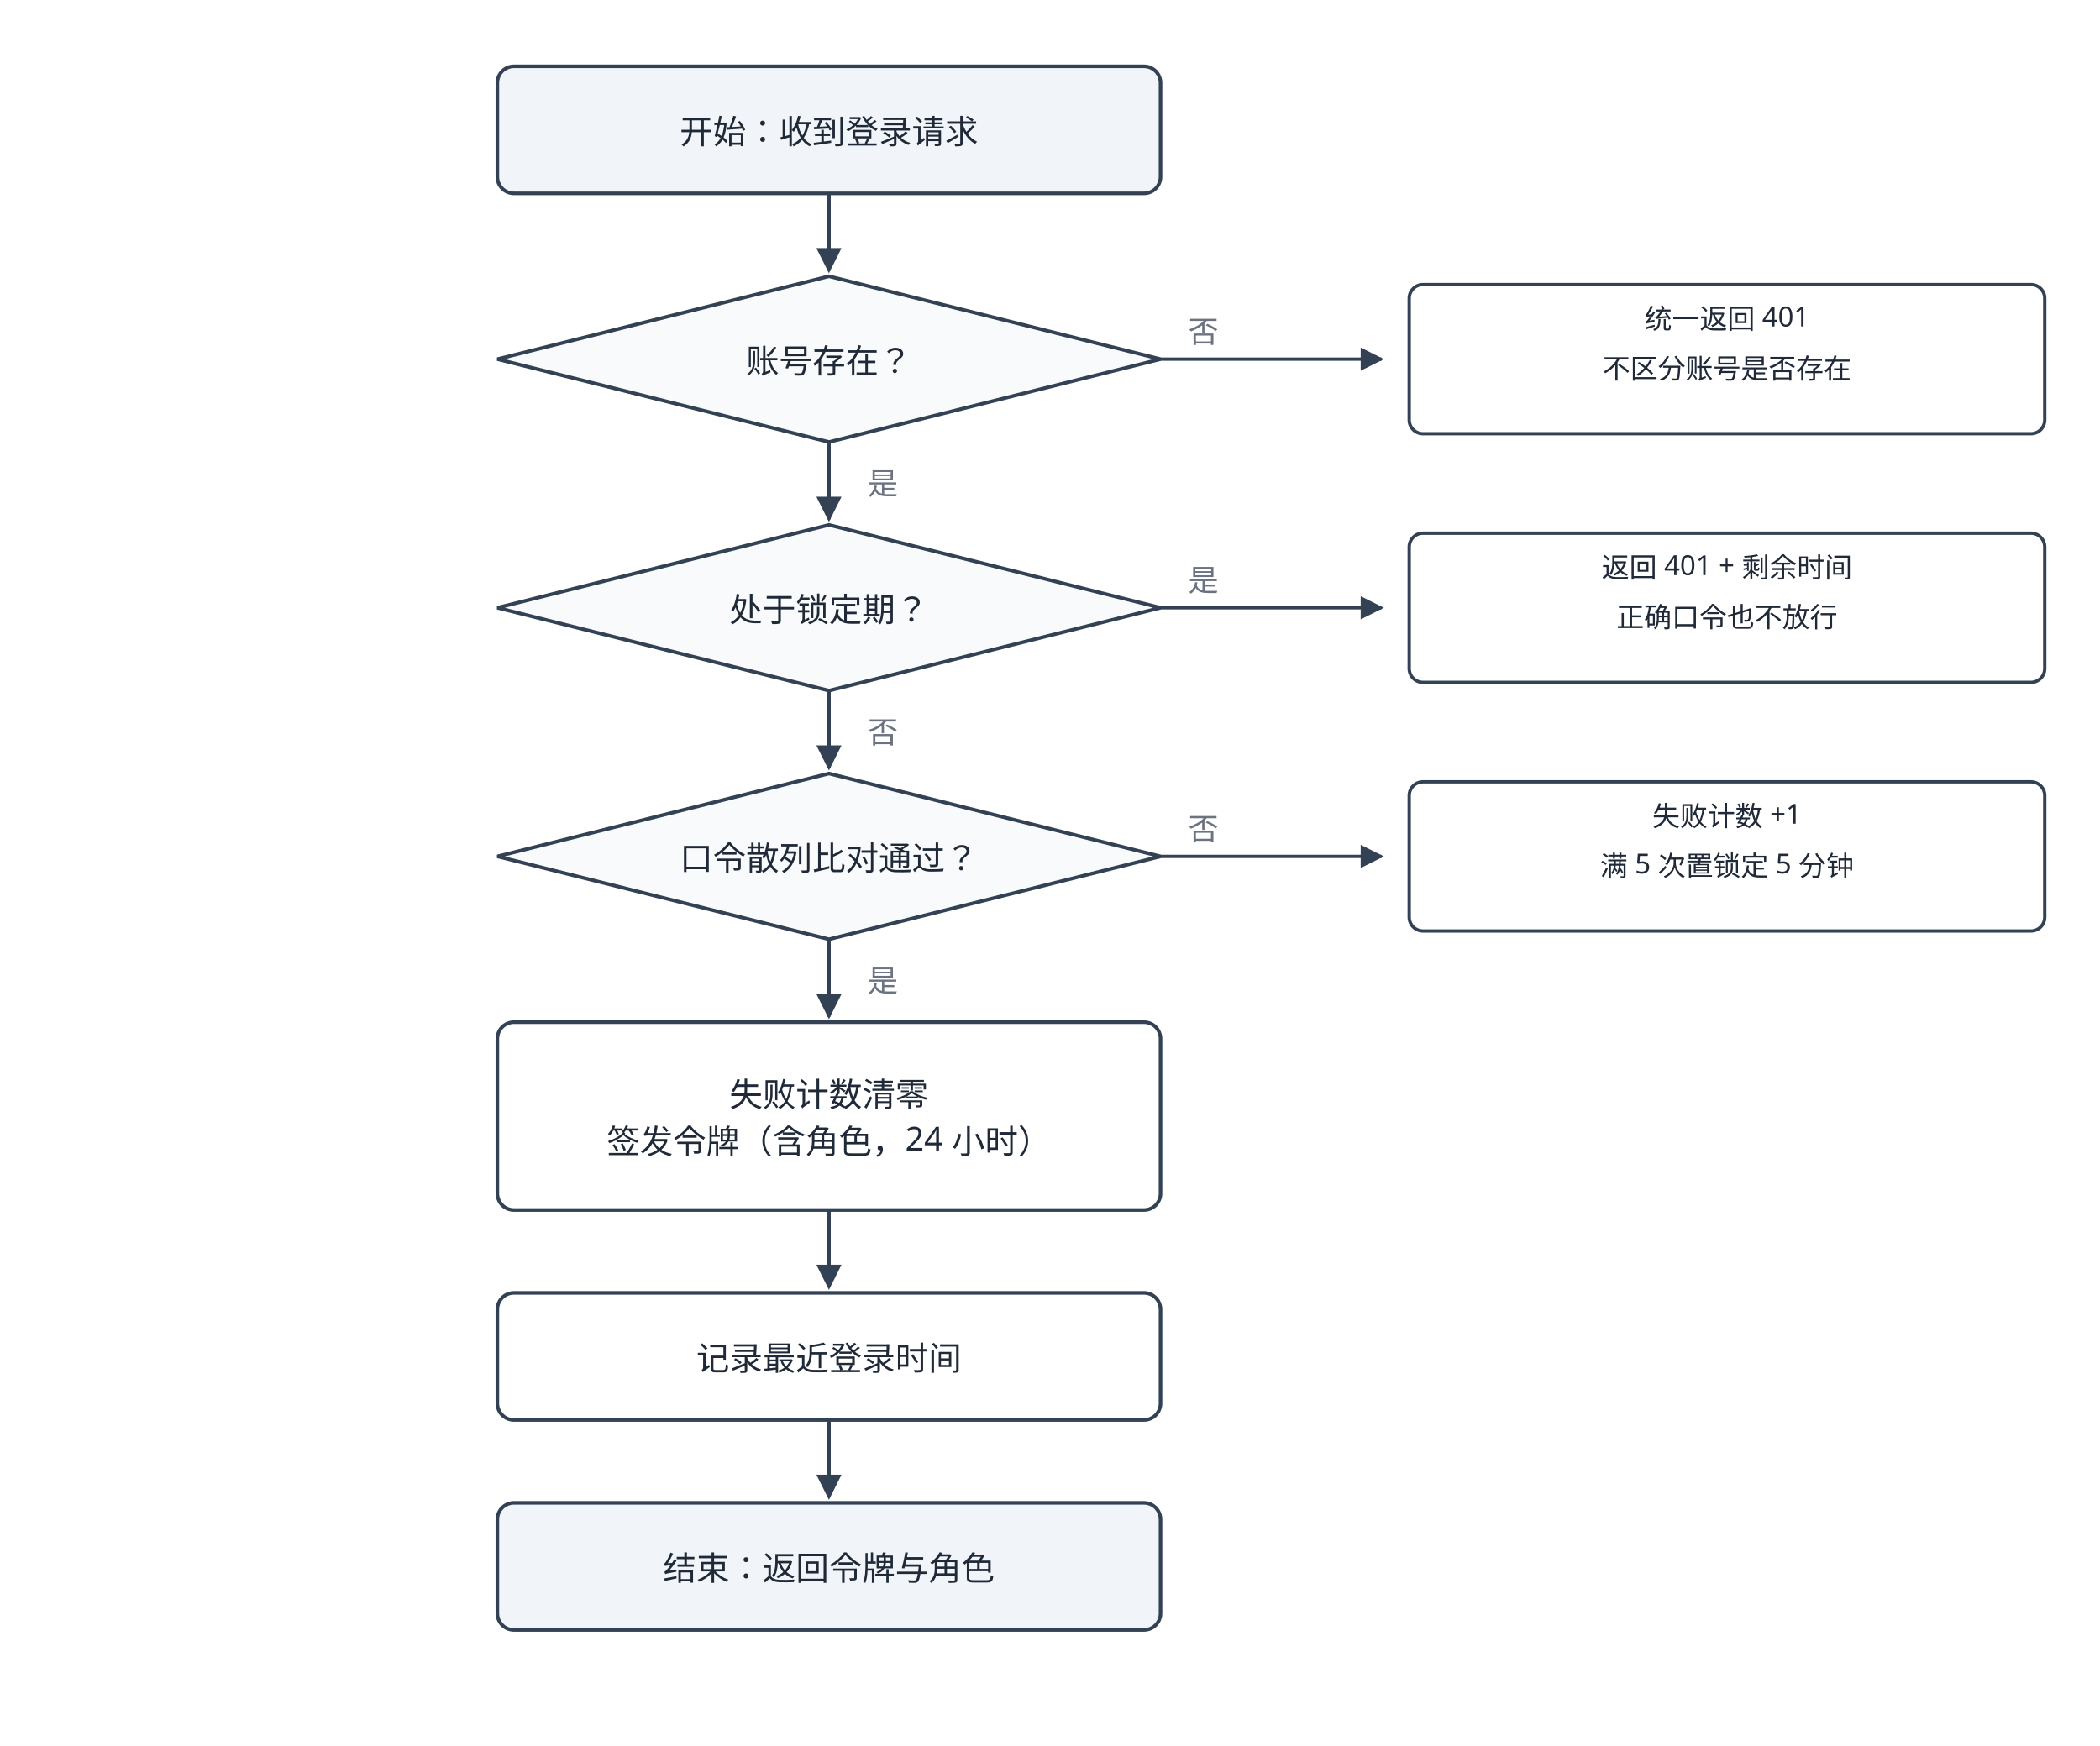
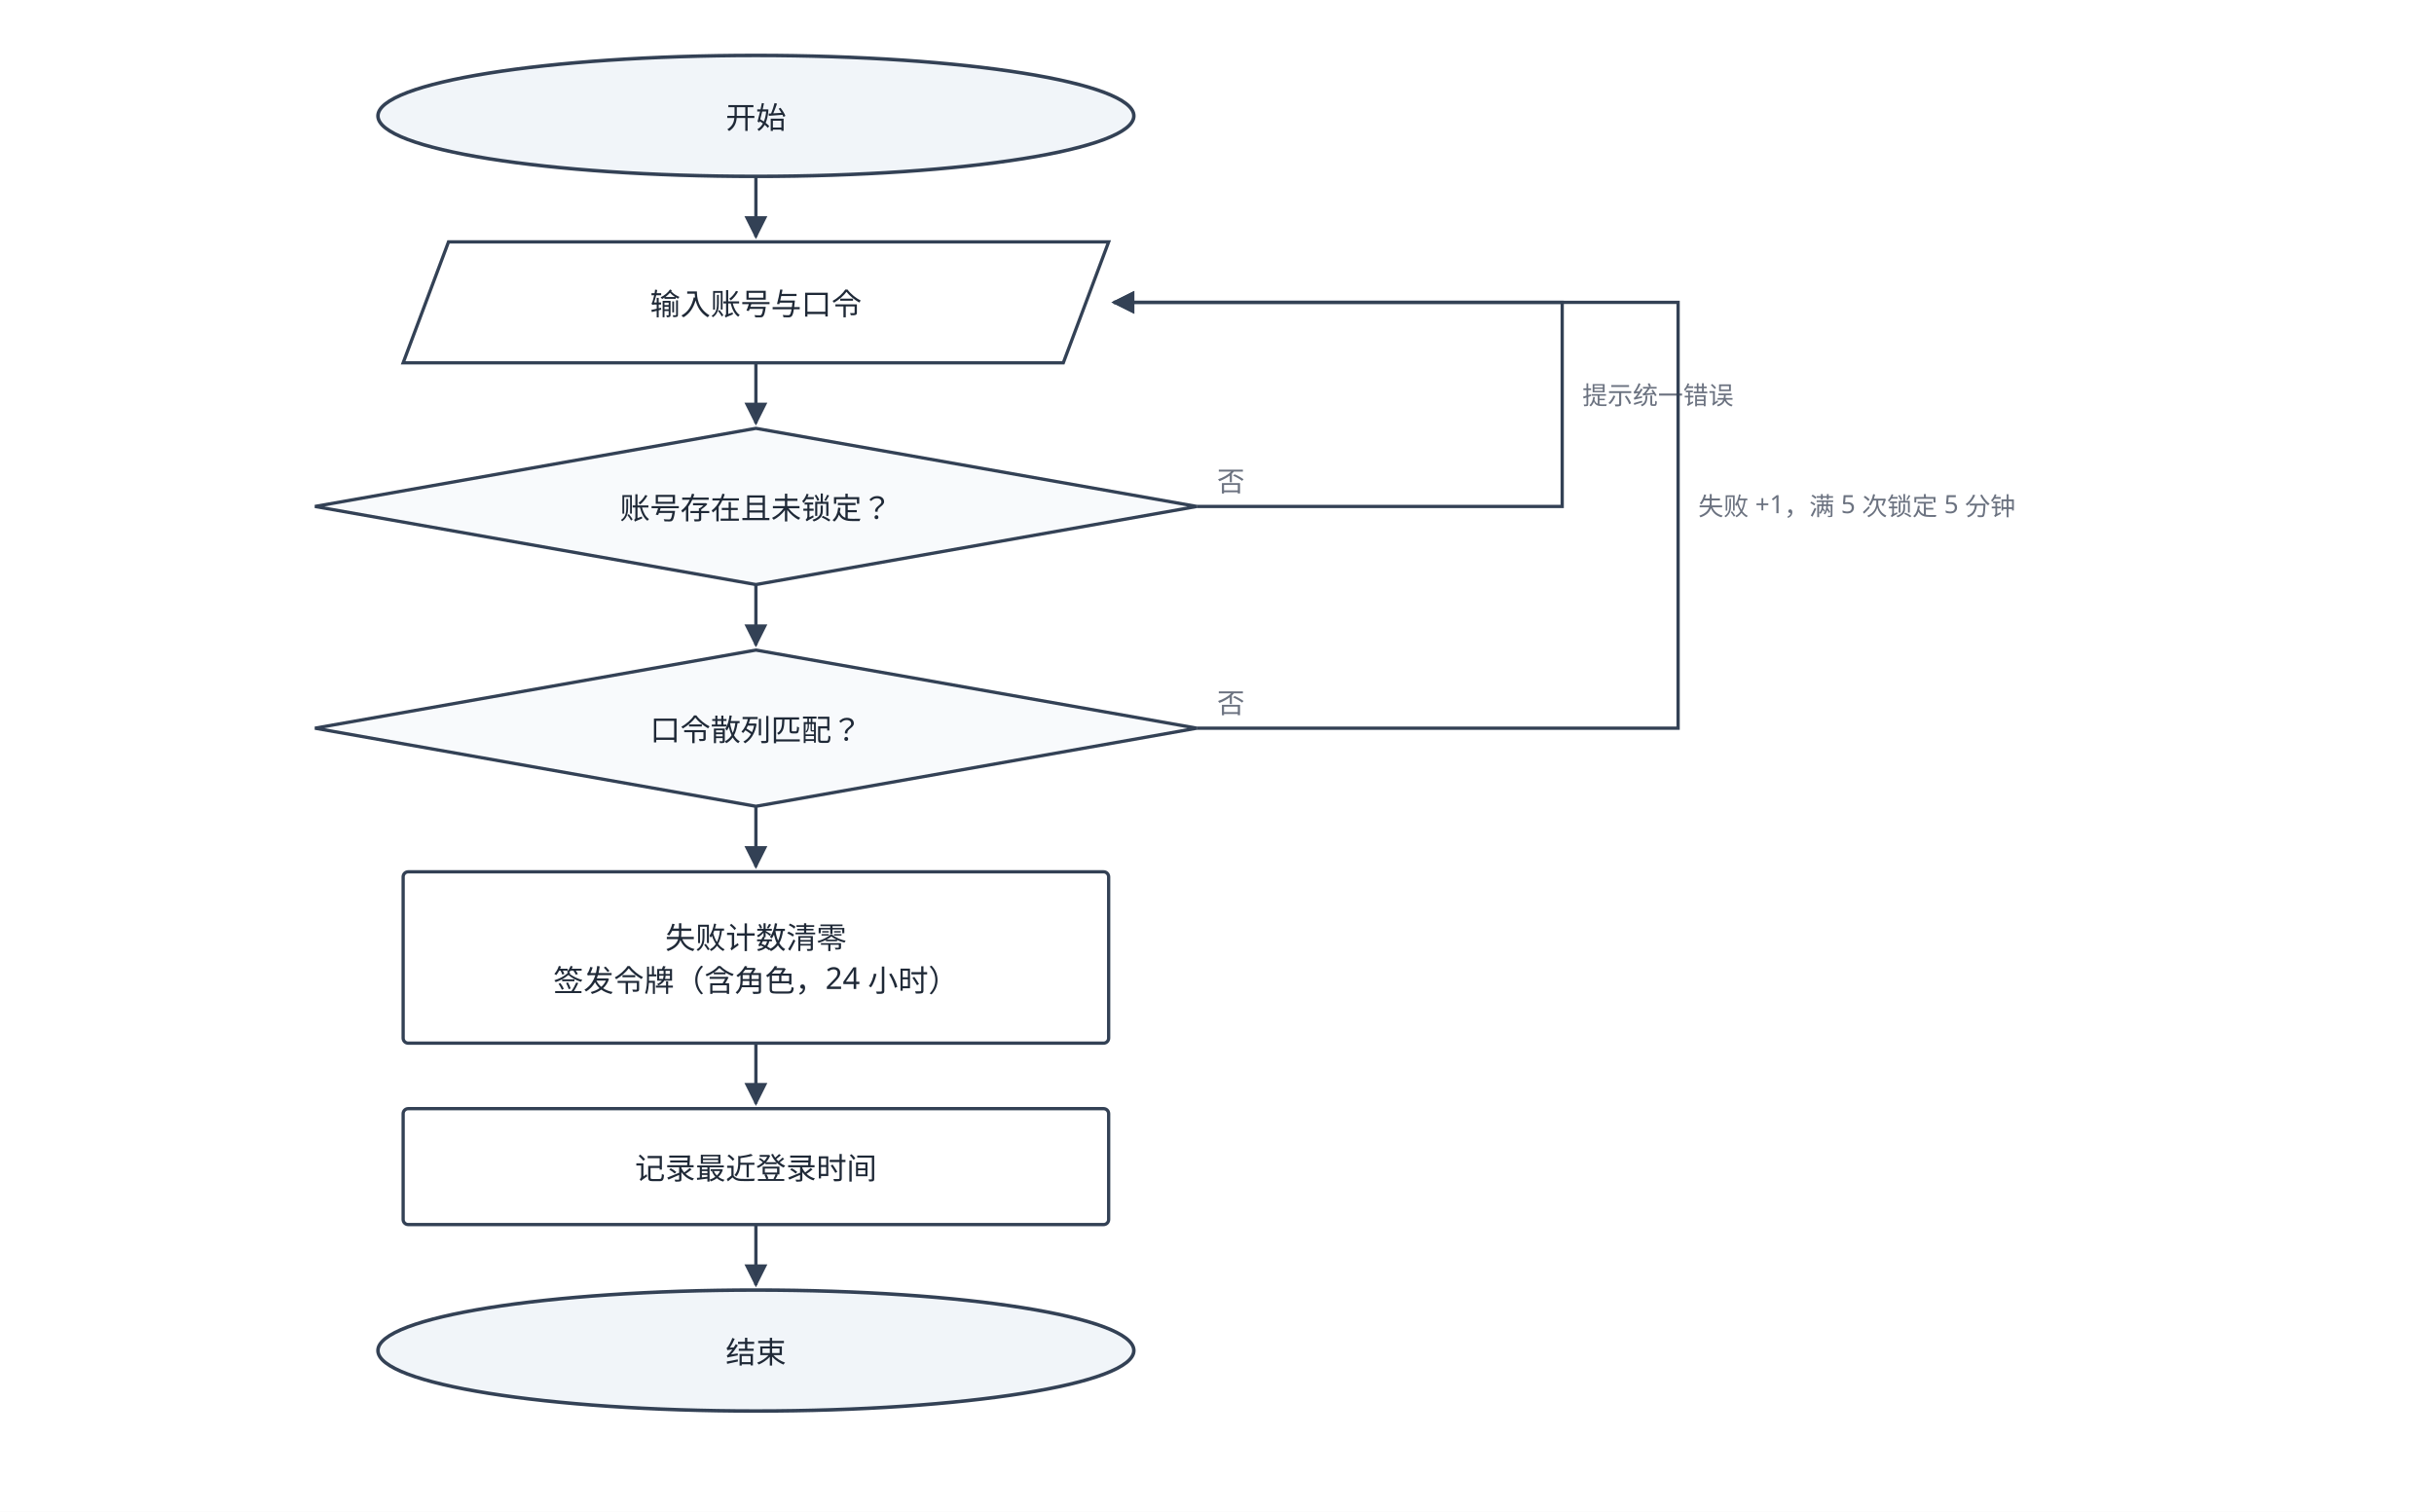
- <svg xmlns="http://www.w3.org/2000/svg" width="760" height="632" viewBox="0 0 760 632">
-   <rect width="760" height="632" fill="#ffffff" />
+ <svg xmlns="http://www.w3.org/2000/svg" width="966" height="600" viewBox="0 0 966 600">
+   <rect width="966" height="600" fill="#ffffff" />
  <defs>
    <marker id="a" viewBox="0 0 10 10" refX="9" refY="5" markerWidth="7" markerHeight="7" orient="auto-start-reverse">
      <path d="M 0 0 L 10 5 L 0 10 z" fill="#334155" />
    </marker>
  </defs>
-   <rect x="180.0" y="24" width="240" height="46" rx="6" fill="#f1f5f9" stroke="#334155" stroke-width="1.3" />
-   <text x="300.0" y="52.0" font-family="Microsoft YaHei, SimHei, sans-serif" font-size="12" fill="#1f2937" text-anchor="middle">开始：收到登录请求</text>
-   <path d="M 300.0 70.0 L 300.0 98.0" stroke="#334155" stroke-width="1.3" marker-end="url(#a)" />
-   <path d="M 300.0 100.0 L 420.0 130.0 L 300.0 160.0 L 180.0 130.0 Z" fill="#f8fafc" stroke="#334155" stroke-width="1.3" />
-   <text x="300.0" y="135.0" font-family="Microsoft YaHei, SimHei, sans-serif" font-size="12" fill="#1f2937" text-anchor="middle">账号存在？</text>
-   <path d="M 420.0 130.0 L 500 130.0" stroke="#334155" stroke-width="1.2" marker-end="url(#a)" />
-   <text x="430.0" y="124.0" font-family="Microsoft YaHei, SimHei, sans-serif" font-size="11" fill="#6b7280" text-anchor="start">否</text>
-   <rect x="510" y="103.0" width="230" height="54" rx="5" fill="#ffffff" stroke="#334155" stroke-width="1.2" />
-   <text x="625.0" y="119.0" font-family="Microsoft YaHei, SimHei, sans-serif" font-size="10" fill="#1f2937" text-anchor="middle">统一返回 401</text>
-   <text x="625.0" y="137.0" font-family="Microsoft YaHei, SimHei, sans-serif" font-size="10" fill="#1f2937" text-anchor="middle">不区分账号是否存在</text>
-   <path d="M 300.0 160.0 L 300.0 188.0" stroke="#334155" stroke-width="1.3" marker-end="url(#a)" />
-   <text x="314.0" y="179.0" font-family="Microsoft YaHei, SimHei, sans-serif" font-size="11" fill="#6b7280" text-anchor="start">是</text>
-   <path d="M 300.0 190.0 L 420.0 220.0 L 300.0 250.0 L 180.0 220.0 Z" fill="#f8fafc" stroke="#334155" stroke-width="1.3" />
-   <text x="300.0" y="225.0" font-family="Microsoft YaHei, SimHei, sans-serif" font-size="12" fill="#1f2937" text-anchor="middle">处于锁定期？</text>
-   <path d="M 420.0 220.0 L 500 220.0" stroke="#334155" stroke-width="1.2" marker-end="url(#a)" />
-   <text x="430.0" y="214.0" font-family="Microsoft YaHei, SimHei, sans-serif" font-size="11" fill="#6b7280" text-anchor="start">是</text>
-   <rect x="510" y="193.0" width="230" height="54" rx="5" fill="#ffffff" stroke="#334155" stroke-width="1.2" />
-   <text x="625.0" y="209.0" font-family="Microsoft YaHei, SimHei, sans-serif" font-size="10" fill="#1f2937" text-anchor="middle">返回 401 + 剩余时间</text>
-   <text x="625.0" y="227.0" font-family="Microsoft YaHei, SimHei, sans-serif" font-size="10" fill="#1f2937" text-anchor="middle">正确口令也不放行</text>
-   <path d="M 300.0 250.0 L 300.0 278.0" stroke="#334155" stroke-width="1.3" marker-end="url(#a)" />
-   <text x="314.0" y="269.0" font-family="Microsoft YaHei, SimHei, sans-serif" font-size="11" fill="#6b7280" text-anchor="start">否</text>
-   <path d="M 300.0 280.0 L 420.0 310.0 L 300.0 340.0 L 180.0 310.0 Z" fill="#f8fafc" stroke="#334155" stroke-width="1.3" />
-   <text x="300.0" y="315.0" font-family="Microsoft YaHei, SimHei, sans-serif" font-size="12" fill="#1f2937" text-anchor="middle">口令散列比对通过？</text>
-   <path d="M 420.0 310.0 L 500 310.0" stroke="#334155" stroke-width="1.2" marker-end="url(#a)" />
-   <text x="430.0" y="304.0" font-family="Microsoft YaHei, SimHei, sans-serif" font-size="11" fill="#6b7280" text-anchor="start">否</text>
-   <rect x="510" y="283.0" width="230" height="54" rx="5" fill="#ffffff" stroke="#334155" stroke-width="1.2" />
-   <text x="625.0" y="299.0" font-family="Microsoft YaHei, SimHei, sans-serif" font-size="10" fill="#1f2937" text-anchor="middle">失败计数 +1</text>
-   <text x="625.0" y="317.0" font-family="Microsoft YaHei, SimHei, sans-serif" font-size="10" fill="#1f2937" text-anchor="middle">满 5 次置锁定 5 分钟</text>
-   <path d="M 300.0 340.0 L 300.0 368.0" stroke="#334155" stroke-width="1.3" marker-end="url(#a)" />
-   <text x="314.0" y="359.0" font-family="Microsoft YaHei, SimHei, sans-serif" font-size="11" fill="#6b7280" text-anchor="start">是</text>
-   <rect x="180.0" y="370" width="240" height="68" rx="6" fill="#ffffff" stroke="#334155" stroke-width="1.3" />
-   <text x="300.0" y="400.5" font-family="Microsoft YaHei, SimHei, sans-serif" font-size="12" fill="#1f2937" text-anchor="middle">失败计数清零</text>
-   <text x="300.0" y="417.5" font-family="Microsoft YaHei, SimHei, sans-serif" font-size="12" fill="#1f2937" text-anchor="middle">签发令牌（含角色，24 小时）</text>
-   <path d="M 300.0 438.0 L 300.0 466.0" stroke="#334155" stroke-width="1.3" marker-end="url(#a)" />
-   <rect x="180.0" y="468" width="240" height="46" rx="6" fill="#ffffff" stroke="#334155" stroke-width="1.3" />
-   <text x="300.0" y="496.0" font-family="Microsoft YaHei, SimHei, sans-serif" font-size="12" fill="#1f2937" text-anchor="middle">记录最近登录时间</text>
-   <path d="M 300.0 514.0 L 300.0 542.0" stroke="#334155" stroke-width="1.3" marker-end="url(#a)" />
-   <rect x="180.0" y="544" width="240" height="46" rx="6" fill="#f1f5f9" stroke="#334155" stroke-width="1.3" />
-   <text x="300.0" y="572.0" font-family="Microsoft YaHei, SimHei, sans-serif" font-size="12" fill="#1f2937" text-anchor="middle">结束：返回令牌与角色</text>
+   <ellipse cx="300" cy="46.0" rx="150" ry="24.0" fill="#f1f5f9" stroke="#334155" stroke-width="1.4" />
+   <text x="300.0" y="51.0" font-family="Microsoft YaHei, SimHei, sans-serif" font-size="12" fill="#1f2937" text-anchor="middle">开始</text>
+   <path d="M 178.0 96 L 440.0 96 L 422.0 144 L 160.0 144 Z" fill="#ffffff" stroke="#334155" stroke-width="1.3" />
+   <text x="300.0" y="125.0" font-family="Microsoft YaHei, SimHei, sans-serif" font-size="12" fill="#1f2937" text-anchor="middle">输入账号与口令</text>
+   <path d="M 300 170.0 L 475.0 201.0 L 300 232.0 L 125.0 201.0 Z" fill="#f8fafc" stroke="#334155" stroke-width="1.3" />
+   <text x="300.0" y="206.0" font-family="Microsoft YaHei, SimHei, sans-serif" font-size="12" fill="#1f2937" text-anchor="middle">账号存在且未锁定？</text>
+   <path d="M 300 258.0 L 475.0 289.0 L 300 320.0 L 125.0 289.0 Z" fill="#f8fafc" stroke="#334155" stroke-width="1.3" />
+   <text x="300.0" y="294.0" font-family="Microsoft YaHei, SimHei, sans-serif" font-size="12" fill="#1f2937" text-anchor="middle">口令散列匹配？</text>
+   <rect x="160.0" y="346" width="280" height="68" rx="2" fill="#ffffff" stroke="#334155" stroke-width="1.3" />
+   <text x="300.0" y="376.5" font-family="Microsoft YaHei, SimHei, sans-serif" font-size="12" fill="#1f2937" text-anchor="middle">失败计数清零</text>
+   <text x="300.0" y="393.5" font-family="Microsoft YaHei, SimHei, sans-serif" font-size="12" fill="#1f2937" text-anchor="middle">签发令牌（含角色，24 小时）</text>
+   <rect x="160.0" y="440" width="280" height="46" rx="2" fill="#ffffff" stroke="#334155" stroke-width="1.3" />
+   <text x="300.0" y="468.0" font-family="Microsoft YaHei, SimHei, sans-serif" font-size="12" fill="#1f2937" text-anchor="middle">记录最近登录时间</text>
+   <ellipse cx="300" cy="536.0" rx="150" ry="24.0" fill="#f1f5f9" stroke="#334155" stroke-width="1.4" />
+   <text x="300.0" y="541.0" font-family="Microsoft YaHei, SimHei, sans-serif" font-size="12" fill="#1f2937" text-anchor="middle">结束</text>
+   <path d="M 300 70.0 L 300 94.0" fill="none" stroke="#334155" stroke-width="1.3" marker-end="url(#a)" />
+   <path d="M 300 144.0 L 300 168.0" fill="none" stroke="#334155" stroke-width="1.3" marker-end="url(#a)" />
+   <path d="M 300 232.0 L 300 256.0" fill="none" stroke="#334155" stroke-width="1.3" marker-end="url(#a)" />
+   <path d="M 300 320.0 L 300 344.0" fill="none" stroke="#334155" stroke-width="1.3" marker-end="url(#a)" />
+   <path d="M 300 414.0 L 300 438.0" fill="none" stroke="#334155" stroke-width="1.3" marker-end="url(#a)" />
+   <path d="M 300 486.0 L 300 510.0" fill="none" stroke="#334155" stroke-width="1.3" marker-end="url(#a)" />
+   <text x="483.0" y="195.0" font-family="Microsoft YaHei, SimHei, sans-serif" font-size="11" fill="#6b7280" text-anchor="start">否</text>
+   <path d="M 475 201.0 L 620 201.0 L 620 120.0 L 442.0 120.0" fill="none" stroke="#334155" stroke-width="1.3" marker-end="url(#a)" />
+   <text x="628.0" y="160.5" font-family="Microsoft YaHei, SimHei, sans-serif" font-size="10" fill="#6b7280" text-anchor="start">提示统一错误</text>
+   <text x="483.0" y="283.0" font-family="Microsoft YaHei, SimHei, sans-serif" font-size="11" fill="#6b7280" text-anchor="start">否</text>
+   <path d="M 475 289.0 L 666 289.0 L 666 120.0 L 442.0 120.0" fill="none" stroke="#334155" stroke-width="1.3" marker-end="url(#a)" />
+   <text x="674.0" y="204.5" font-family="Microsoft YaHei, SimHei, sans-serif" font-size="10" fill="#6b7280" text-anchor="start">失败 +1，满 5 次锁定 5 分钟</text>
</svg>
